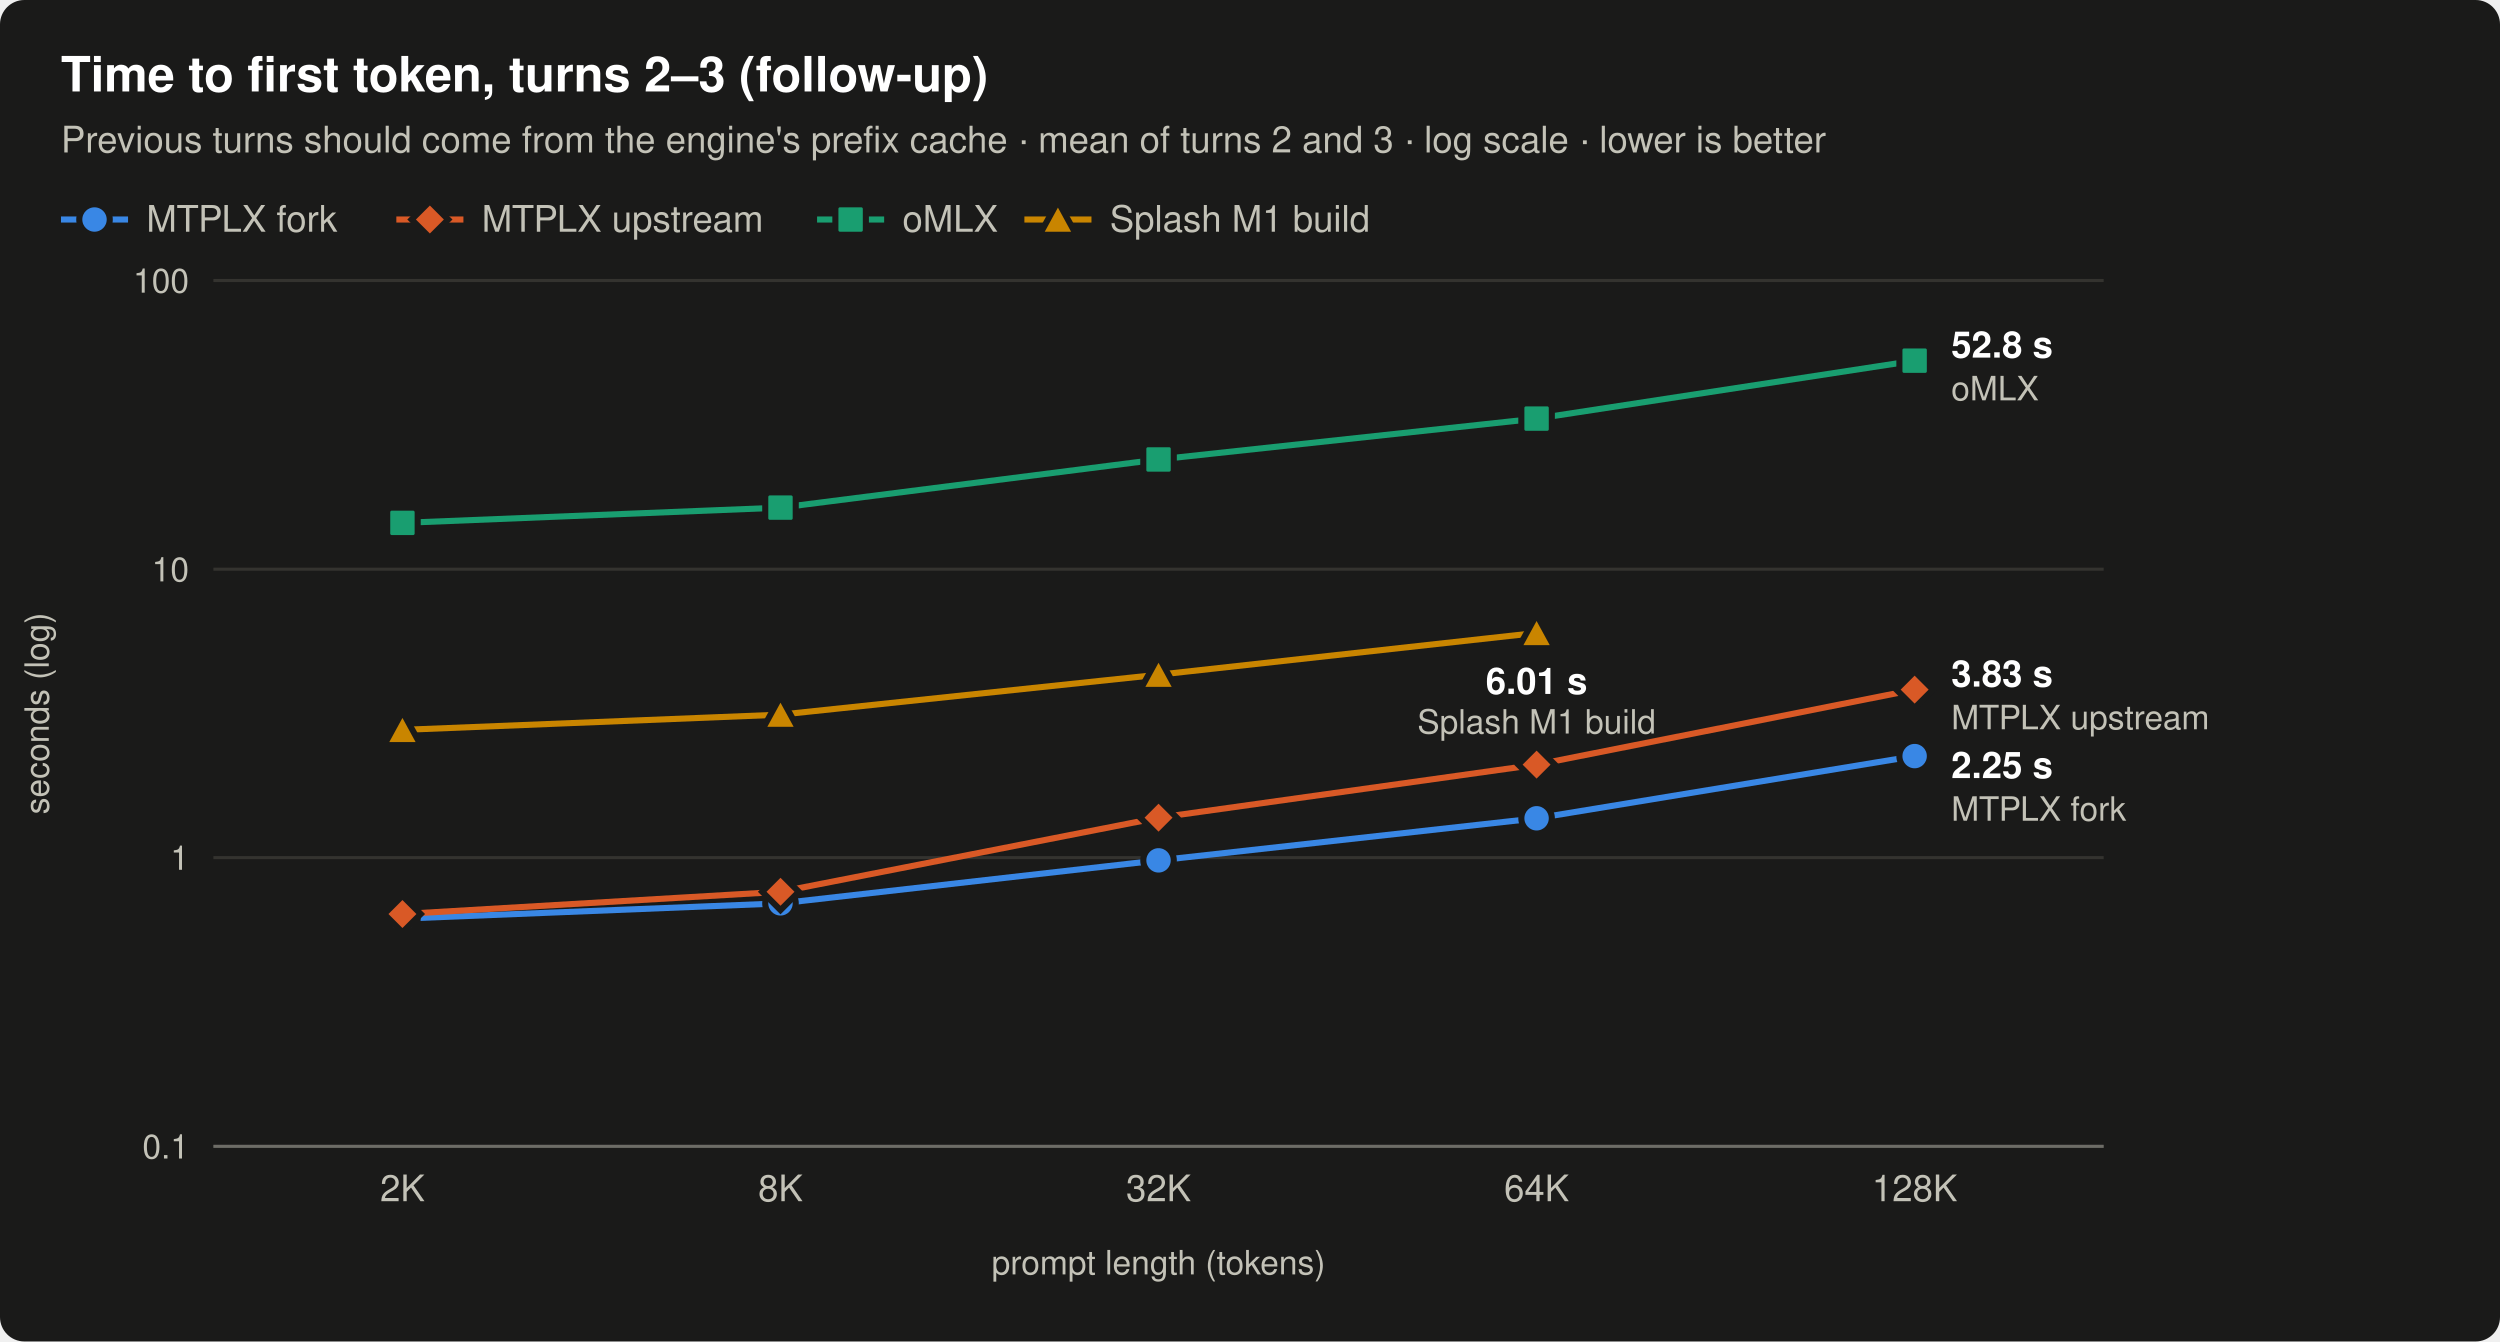
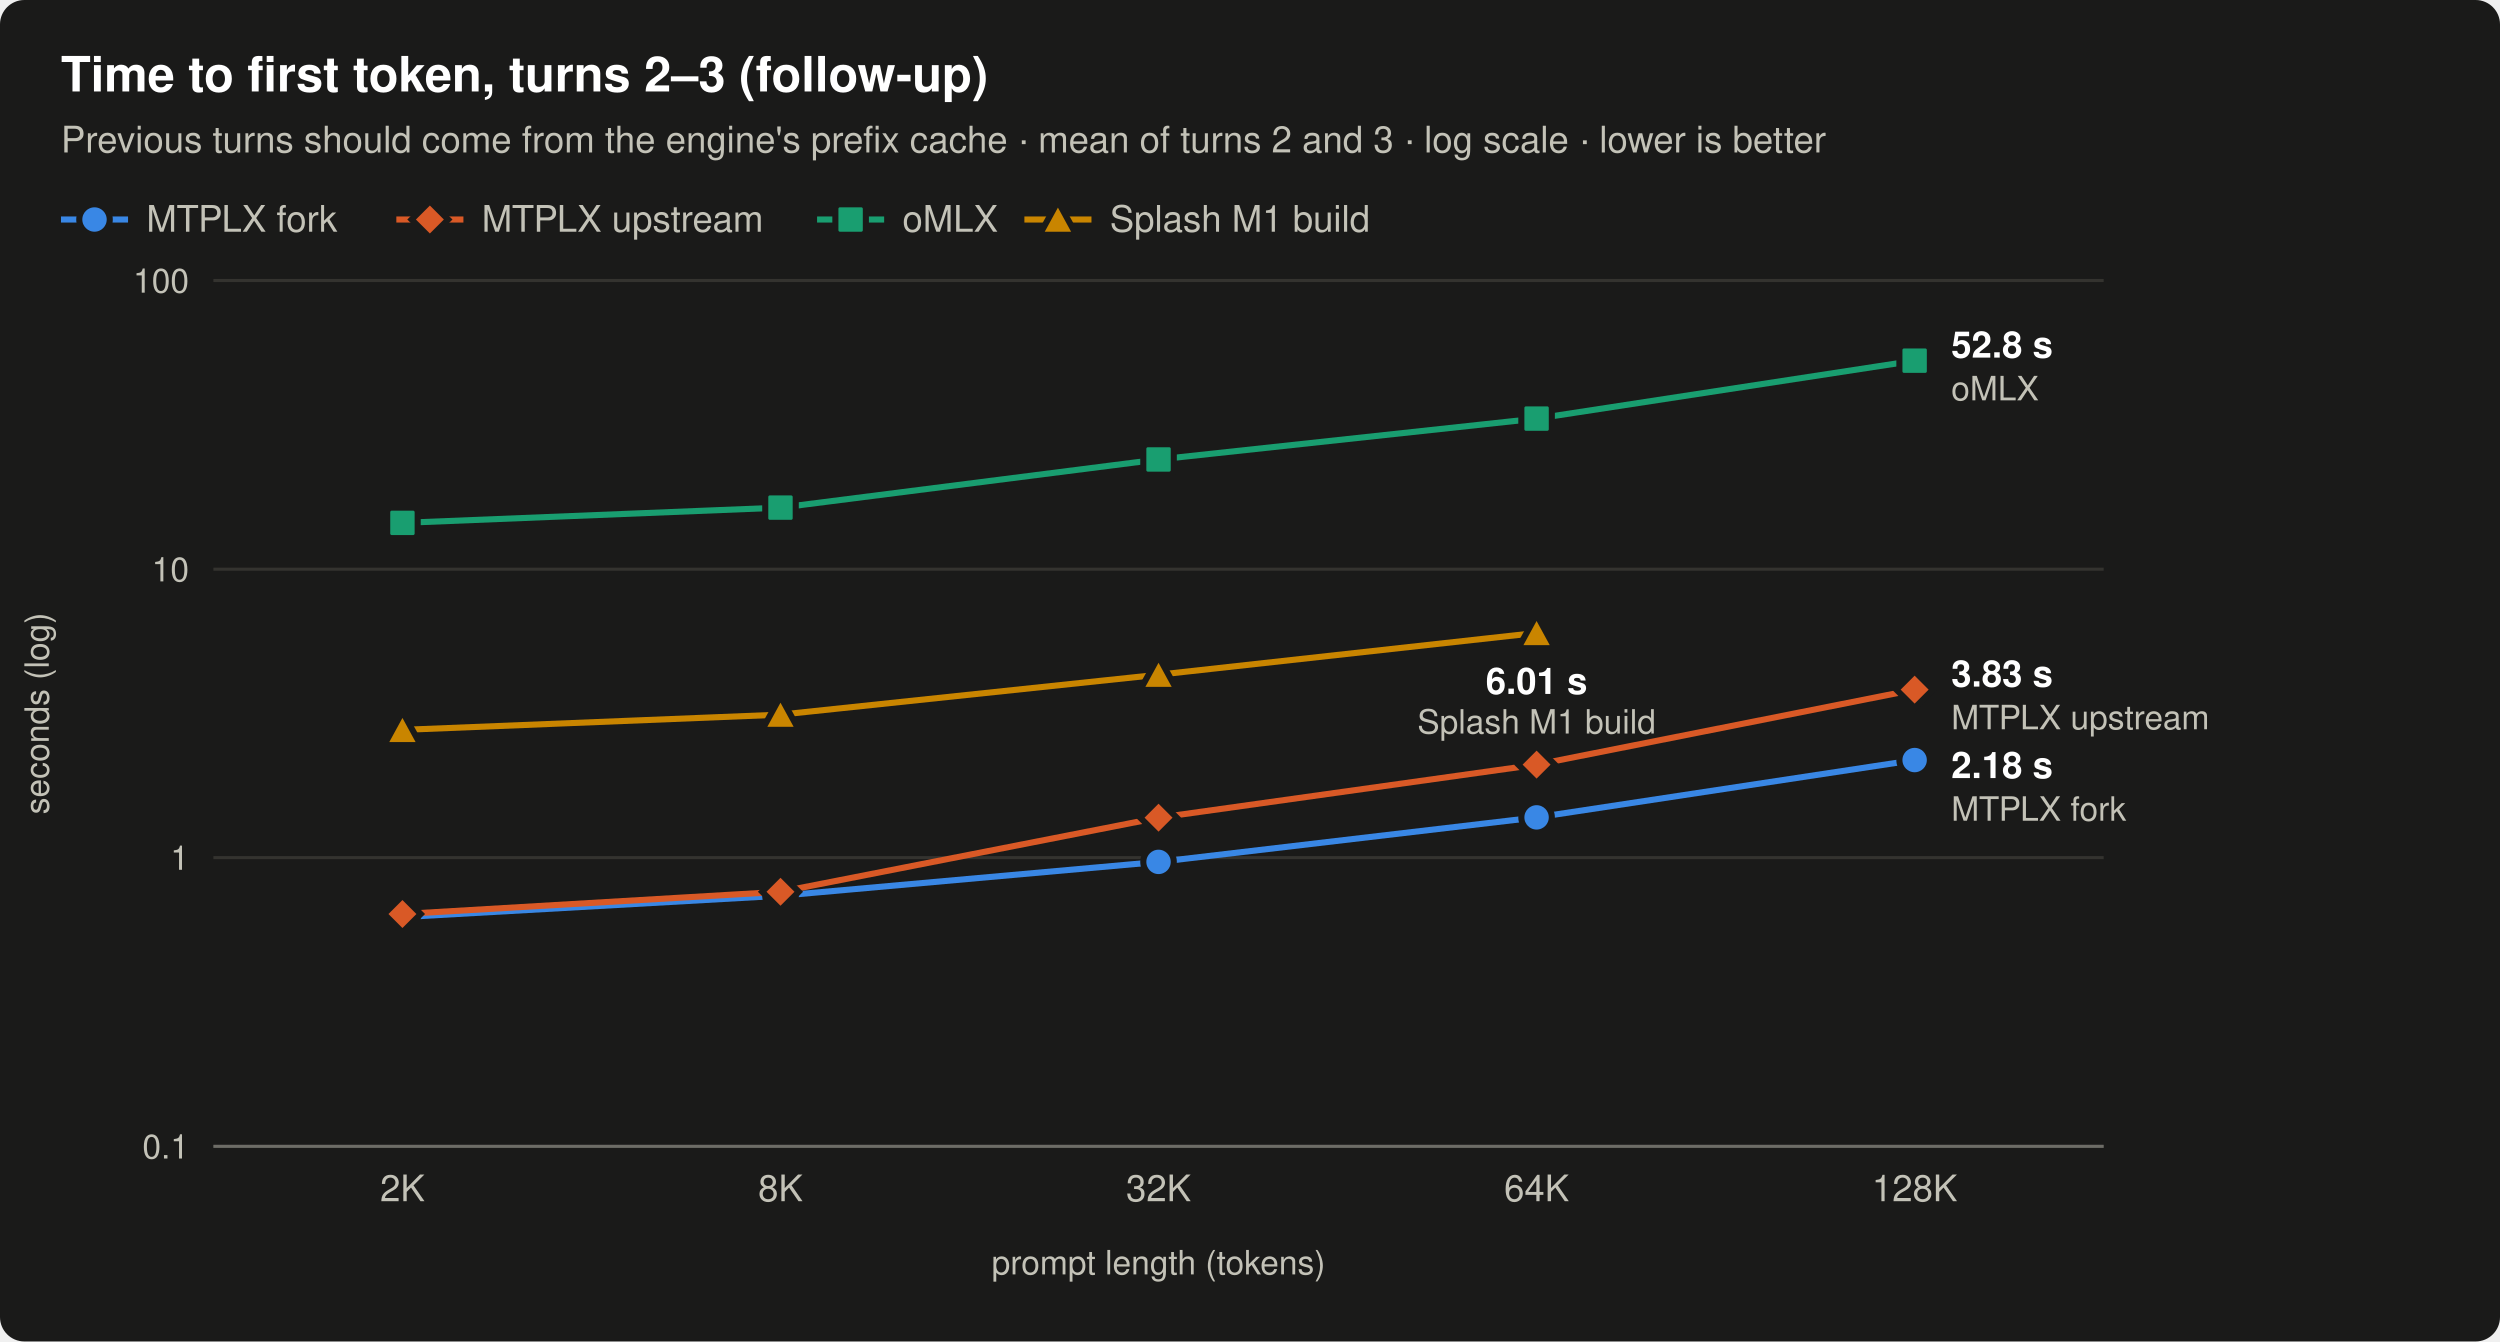
<svg xmlns="http://www.w3.org/2000/svg" viewBox="0 0 820 440" width="820" height="440" role="img" aria-label="Time to first token, turns 2–3 (follow-up)" font-family="-apple-system,BlinkMacSystemFont,Segoe UI,Helvetica,Arial,sans-serif">
  <rect width="820" height="440" rx="8" fill="#1a1a19" />
  <text x="20" y="30" fill="#ffffff" font-size="16" font-weight="600">Time to first token, turns 2–3 (follow-up)</text>
  <text x="20" y="50" fill="#c3c2b7" font-size="12">Previous turns should come from the engine's prefix cache · mean of turns 2 and 3 · log scale · lower is better</text>
  <line x1="20" x2="42" y1="72" y2="72" stroke="#3987e5" stroke-width="2" />
  <circle cx="31" cy="72" r="5" fill="#3987e5" stroke="#1a1a19" stroke-width="2" />
  <text x="48" y="76" fill="#c3c2b7" font-size="12">MTPLX fork</text>
  <line x1="130" x2="152" y1="72" y2="72" stroke="#d95926" stroke-width="2" />
  <path d="M141 66L147 72L141 78L135 72Z" fill="#d95926" stroke="#1a1a19" stroke-width="2" />
  <text x="158" y="76" fill="#c3c2b7" font-size="12">MTPLX upstream</text>
  <line x1="268" x2="290" y1="72" y2="72" stroke="#199e70" stroke-width="2" />
  <rect x="274" y="67" width="10" height="10" rx="1.5" fill="#199e70" stroke="#1a1a19" stroke-width="2" />
  <text x="296" y="76" fill="#c3c2b7" font-size="12">oMLX</text>
  <line x1="336" x2="358" y1="72" y2="72" stroke="#c98500" stroke-width="2" />
  <path d="M347 66L353 77L341 77Z" fill="#c98500" stroke="#1a1a19" stroke-width="2" />
  <text x="364" y="76" fill="#c3c2b7" font-size="12">Splash M1 build</text>
  <line x1="70" x2="690" y1="376.0" y2="376.0" stroke="#34332f" />
  <text x="62" y="380.0" fill="#c3c2b7" font-size="11" text-anchor="end">0.1</text>
  <line x1="70" x2="690" y1="281.3" y2="281.3" stroke="#34332f" />
  <text x="62" y="285.3" fill="#c3c2b7" font-size="11" text-anchor="end">1</text>
  <line x1="70" x2="690" y1="186.7" y2="186.7" stroke="#34332f" />
  <text x="62" y="190.7" fill="#c3c2b7" font-size="11" text-anchor="end">10</text>
  <line x1="70" x2="690" y1="92.0" y2="92.0" stroke="#34332f" />
  <text x="62" y="96.0" fill="#c3c2b7" font-size="11" text-anchor="end">100</text>
  <line x1="70" x2="690" y1="376" y2="376" stroke="#6d6c66" />
  <text x="132.0" y="394" fill="#c3c2b7" font-size="12" text-anchor="middle">2K</text>
  <text x="256.0" y="394" fill="#c3c2b7" font-size="12" text-anchor="middle">8K</text>
  <text x="380.0" y="394" fill="#c3c2b7" font-size="12" text-anchor="middle">32K</text>
  <text x="504.0" y="394" fill="#c3c2b7" font-size="12" text-anchor="middle">64K</text>
  <text x="628.0" y="394" fill="#c3c2b7" font-size="12" text-anchor="middle">128K</text>
  <text x="380.0" y="418" fill="#c3c2b7" font-size="11" text-anchor="middle">prompt length (tokens)</text>
  <text x="16" y="234.0" fill="#c3c2b7" font-size="11" text-anchor="middle" transform="rotate(-90 16 234.0)">seconds (log)</text>
-   <polyline points="132.0,301.3 256.0,296.3 380.0,282.2 504.0,268.4 628.0,248.0" fill="none" stroke="#3987e5" stroke-width="2" stroke-linejoin="round" />
-   <circle cx="132.0" cy="301.3" r="5" fill="#3987e5" stroke="#1a1a19" stroke-width="2" />
-   <circle cx="256.0" cy="296.3" r="5" fill="#3987e5" stroke="#1a1a19" stroke-width="2" />
-   <circle cx="380.0" cy="282.2" r="5" fill="#3987e5" stroke="#1a1a19" stroke-width="2" />
-   <circle cx="504.0" cy="268.4" r="5" fill="#3987e5" stroke="#1a1a19" stroke-width="2" />
-   <circle cx="628.0" cy="248.0" r="5" fill="#3987e5" stroke="#1a1a19" stroke-width="2" />
+   <polyline points="132.0,300.8 256.0,293.8 380.0,282.7 504.0,268.1 628.0,249.3" fill="none" stroke="#3987e5" stroke-width="2" stroke-linejoin="round" />
+   <circle cx="132.0" cy="300.8" r="5" fill="#3987e5" stroke="#1a1a19" stroke-width="2" />
+   <circle cx="256.0" cy="293.8" r="5" fill="#3987e5" stroke="#1a1a19" stroke-width="2" />
+   <circle cx="380.0" cy="282.7" r="5" fill="#3987e5" stroke="#1a1a19" stroke-width="2" />
+   <circle cx="504.0" cy="268.1" r="5" fill="#3987e5" stroke="#1a1a19" stroke-width="2" />
+   <circle cx="628.0" cy="249.3" r="5" fill="#3987e5" stroke="#1a1a19" stroke-width="2" />
  <polyline points="132.0,299.8 256.0,292.5 380.0,268.2 504.0,250.8 628.0,226.2" fill="none" stroke="#d95926" stroke-width="2" stroke-linejoin="round" />
  <path d="M132.0 293.8L138.0 299.8L132.0 305.8L126.0 299.8Z" fill="#d95926" stroke="#1a1a19" stroke-width="2" />
  <path d="M256.0 286.5L262.0 292.5L256.0 298.5L250.0 292.5Z" fill="#d95926" stroke="#1a1a19" stroke-width="2" />
  <path d="M380.0 262.2L386.0 268.2L380.0 274.2L374.0 268.2Z" fill="#d95926" stroke="#1a1a19" stroke-width="2" />
  <path d="M504.0 244.8L510.0 250.8L504.0 256.8L498.0 250.8Z" fill="#d95926" stroke="#1a1a19" stroke-width="2" />
  <path d="M628.0 220.2L634.0 226.2L628.0 232.2L622.0 226.2Z" fill="#d95926" stroke="#1a1a19" stroke-width="2" />
  <polyline points="132.0,171.5 256.0,166.5 380.0,150.7 504.0,137.3 628.0,118.3" fill="none" stroke="#199e70" stroke-width="2" stroke-linejoin="round" />
  <rect x="127.0" y="166.5" width="10" height="10" rx="1.5" fill="#199e70" stroke="#1a1a19" stroke-width="2" />
  <rect x="251.0" y="161.5" width="10" height="10" rx="1.5" fill="#199e70" stroke="#1a1a19" stroke-width="2" />
  <rect x="375.0" y="145.7" width="10" height="10" rx="1.5" fill="#199e70" stroke="#1a1a19" stroke-width="2" />
  <rect x="499.0" y="132.3" width="10" height="10" rx="1.5" fill="#199e70" stroke="#1a1a19" stroke-width="2" />
  <rect x="623.0" y="113.3" width="10" height="10" rx="1.5" fill="#199e70" stroke="#1a1a19" stroke-width="2" />
  <polyline points="132.0,239.4 256.0,234.4 380.0,221.3 504.0,207.6" fill="none" stroke="#c98500" stroke-width="2" stroke-linejoin="round" />
  <path d="M132.0 233.4L138.0 244.4L126.0 244.4Z" fill="#c98500" stroke="#1a1a19" stroke-width="2" />
  <path d="M256.0 228.4L262.0 239.4L250.0 239.4Z" fill="#c98500" stroke="#1a1a19" stroke-width="2" />
  <path d="M380.0 215.3L386.0 226.3L374.0 226.3Z" fill="#c98500" stroke="#1a1a19" stroke-width="2" />
  <path d="M504.0 201.6L510.0 212.6L498.0 212.6Z" fill="#c98500" stroke="#1a1a19" stroke-width="2" />
  <text x="504.0" y="227.6" fill="#ffffff" font-size="12" font-weight="600" text-anchor="middle">6.01 s</text>
  <text x="504.0" y="240.6" fill="#c3c2b7" font-size="11" text-anchor="middle">Splash M1 build</text>
  <text x="640.0" y="117.3" fill="#ffffff" font-size="12" font-weight="600">52.8 s</text>
  <text x="640.0" y="131.3" fill="#c3c2b7" font-size="11">oMLX</text>
  <text x="640.0" y="225.2" fill="#ffffff" font-size="12" font-weight="600">3.83 s</text>
  <text x="640.0" y="239.2" fill="#c3c2b7" font-size="11">MTPLX upstream</text>
-   <text x="640.0" y="255.2" fill="#ffffff" font-size="12" font-weight="600">2.25 s</text>
+   <text x="640.0" y="255.2" fill="#ffffff" font-size="12" font-weight="600">2.18 s</text>
  <text x="640.0" y="269.2" fill="#c3c2b7" font-size="11">MTPLX fork</text>
</svg>
